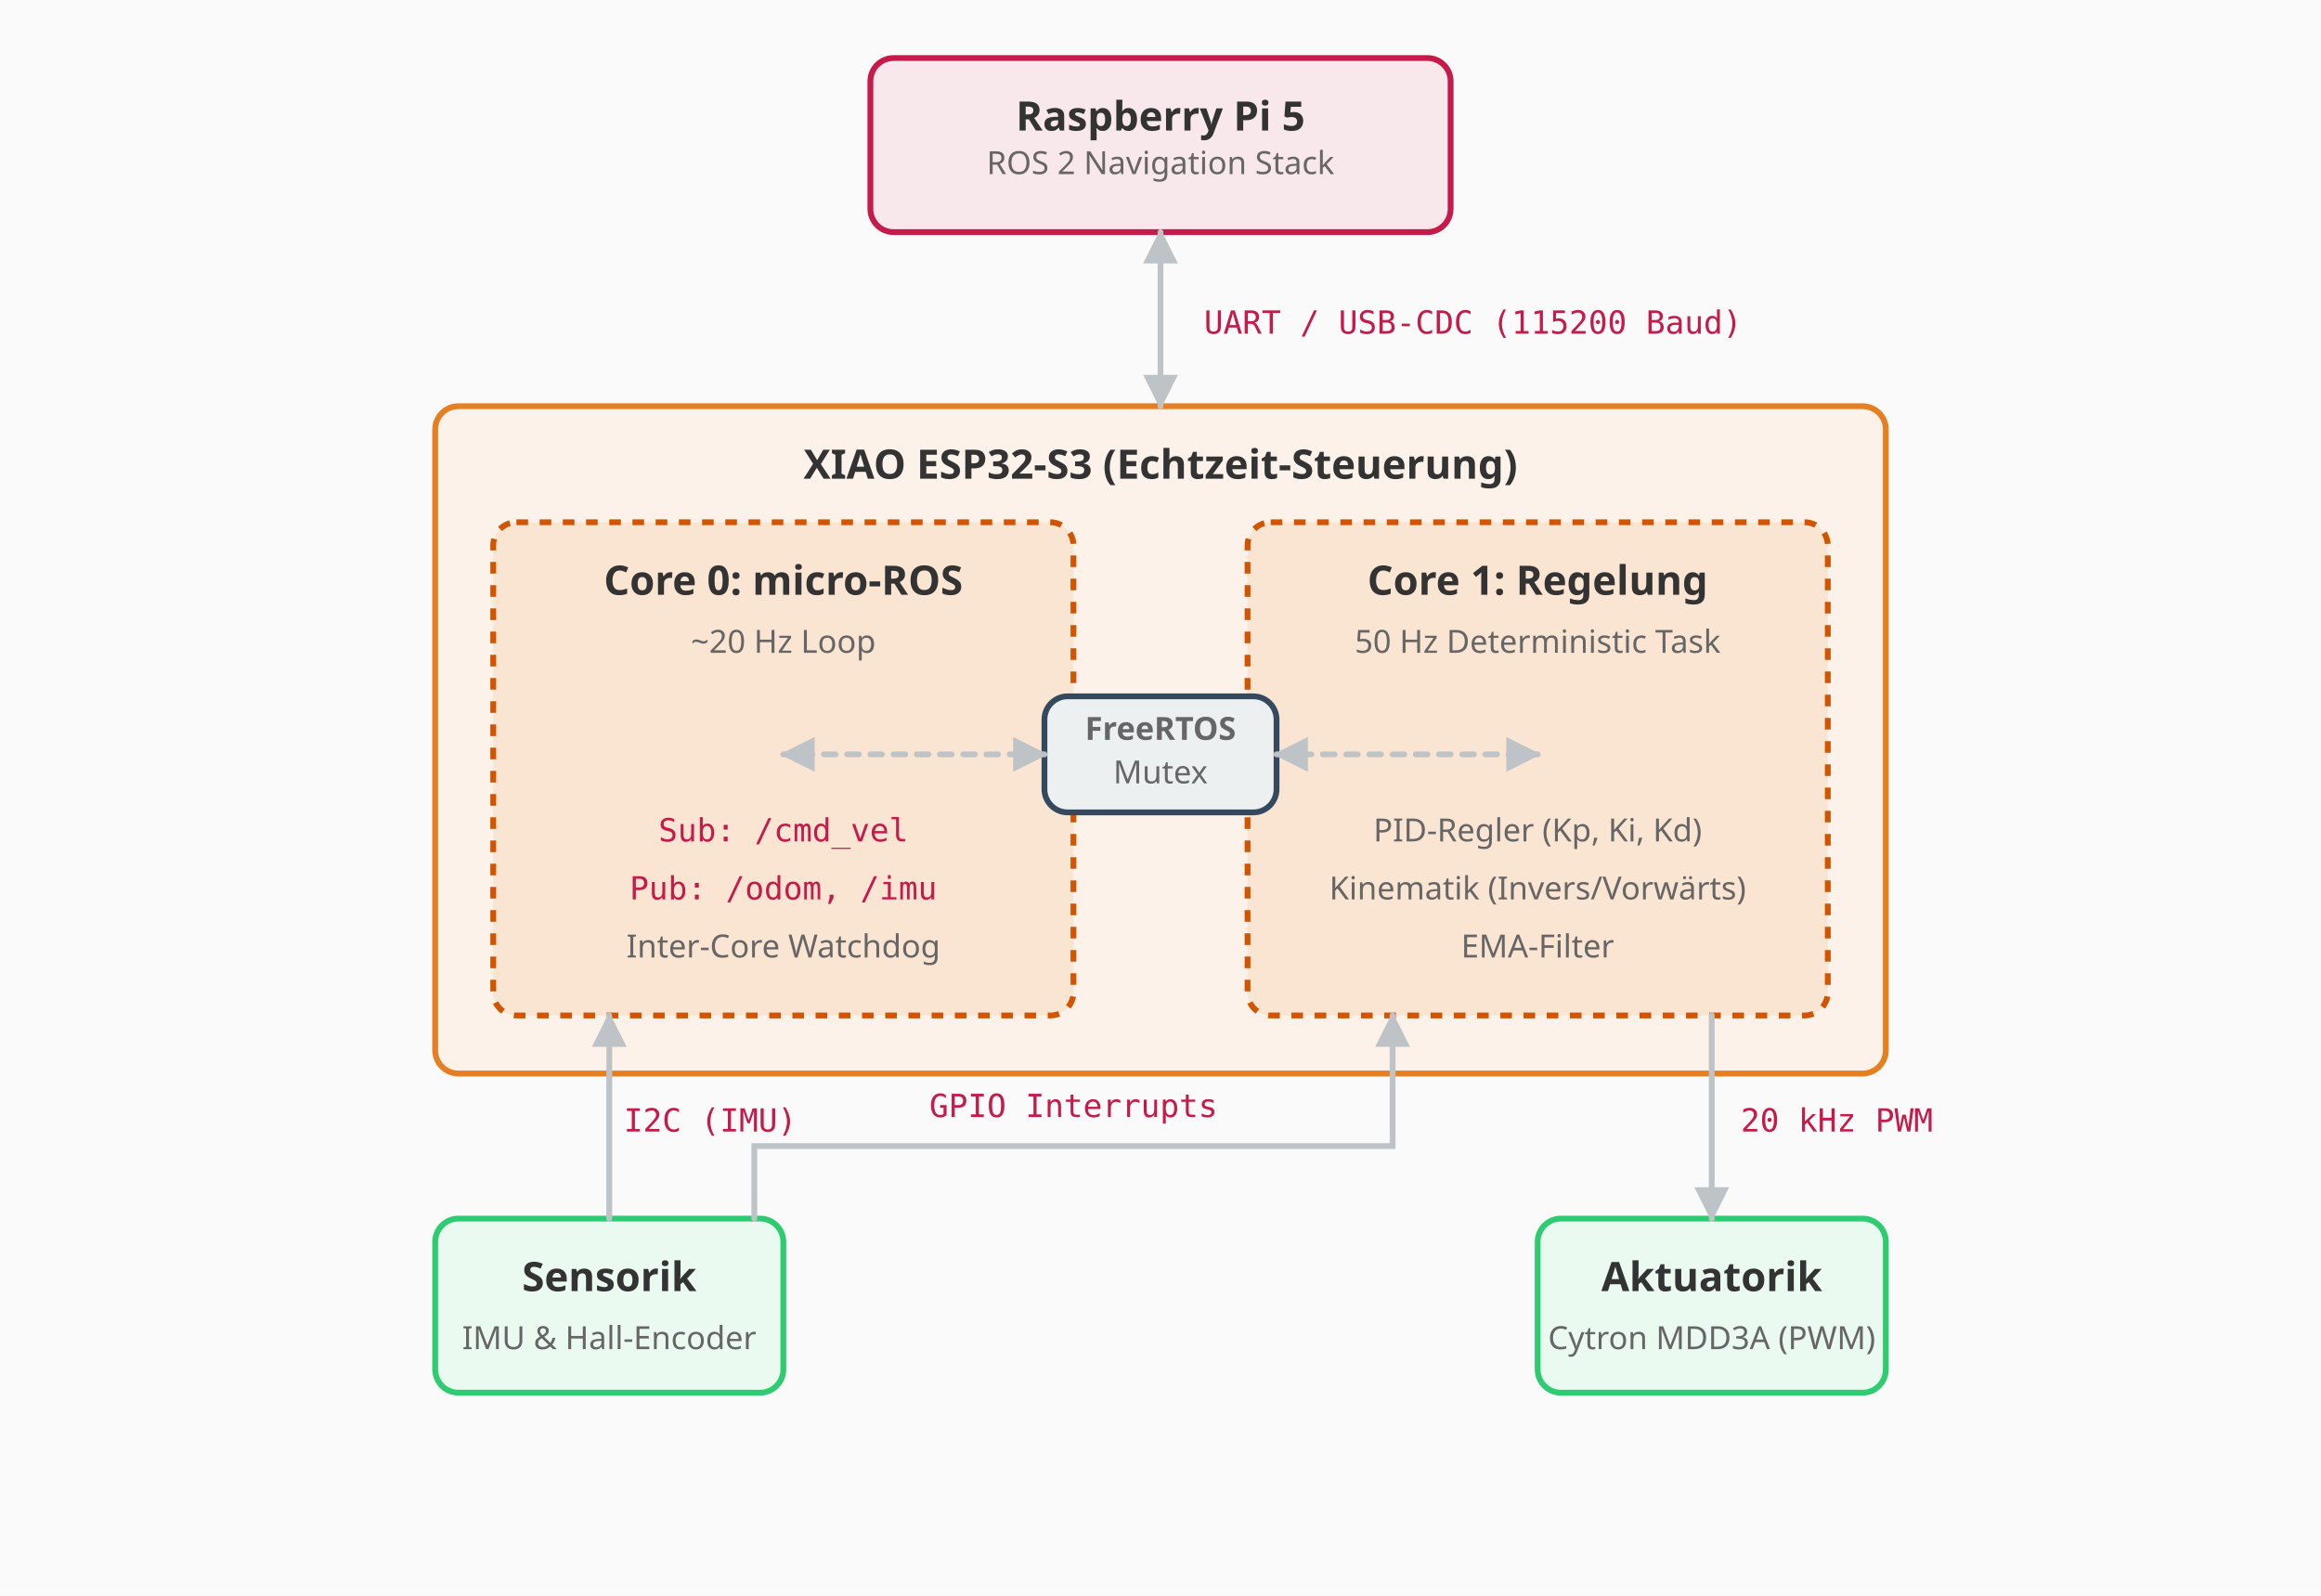
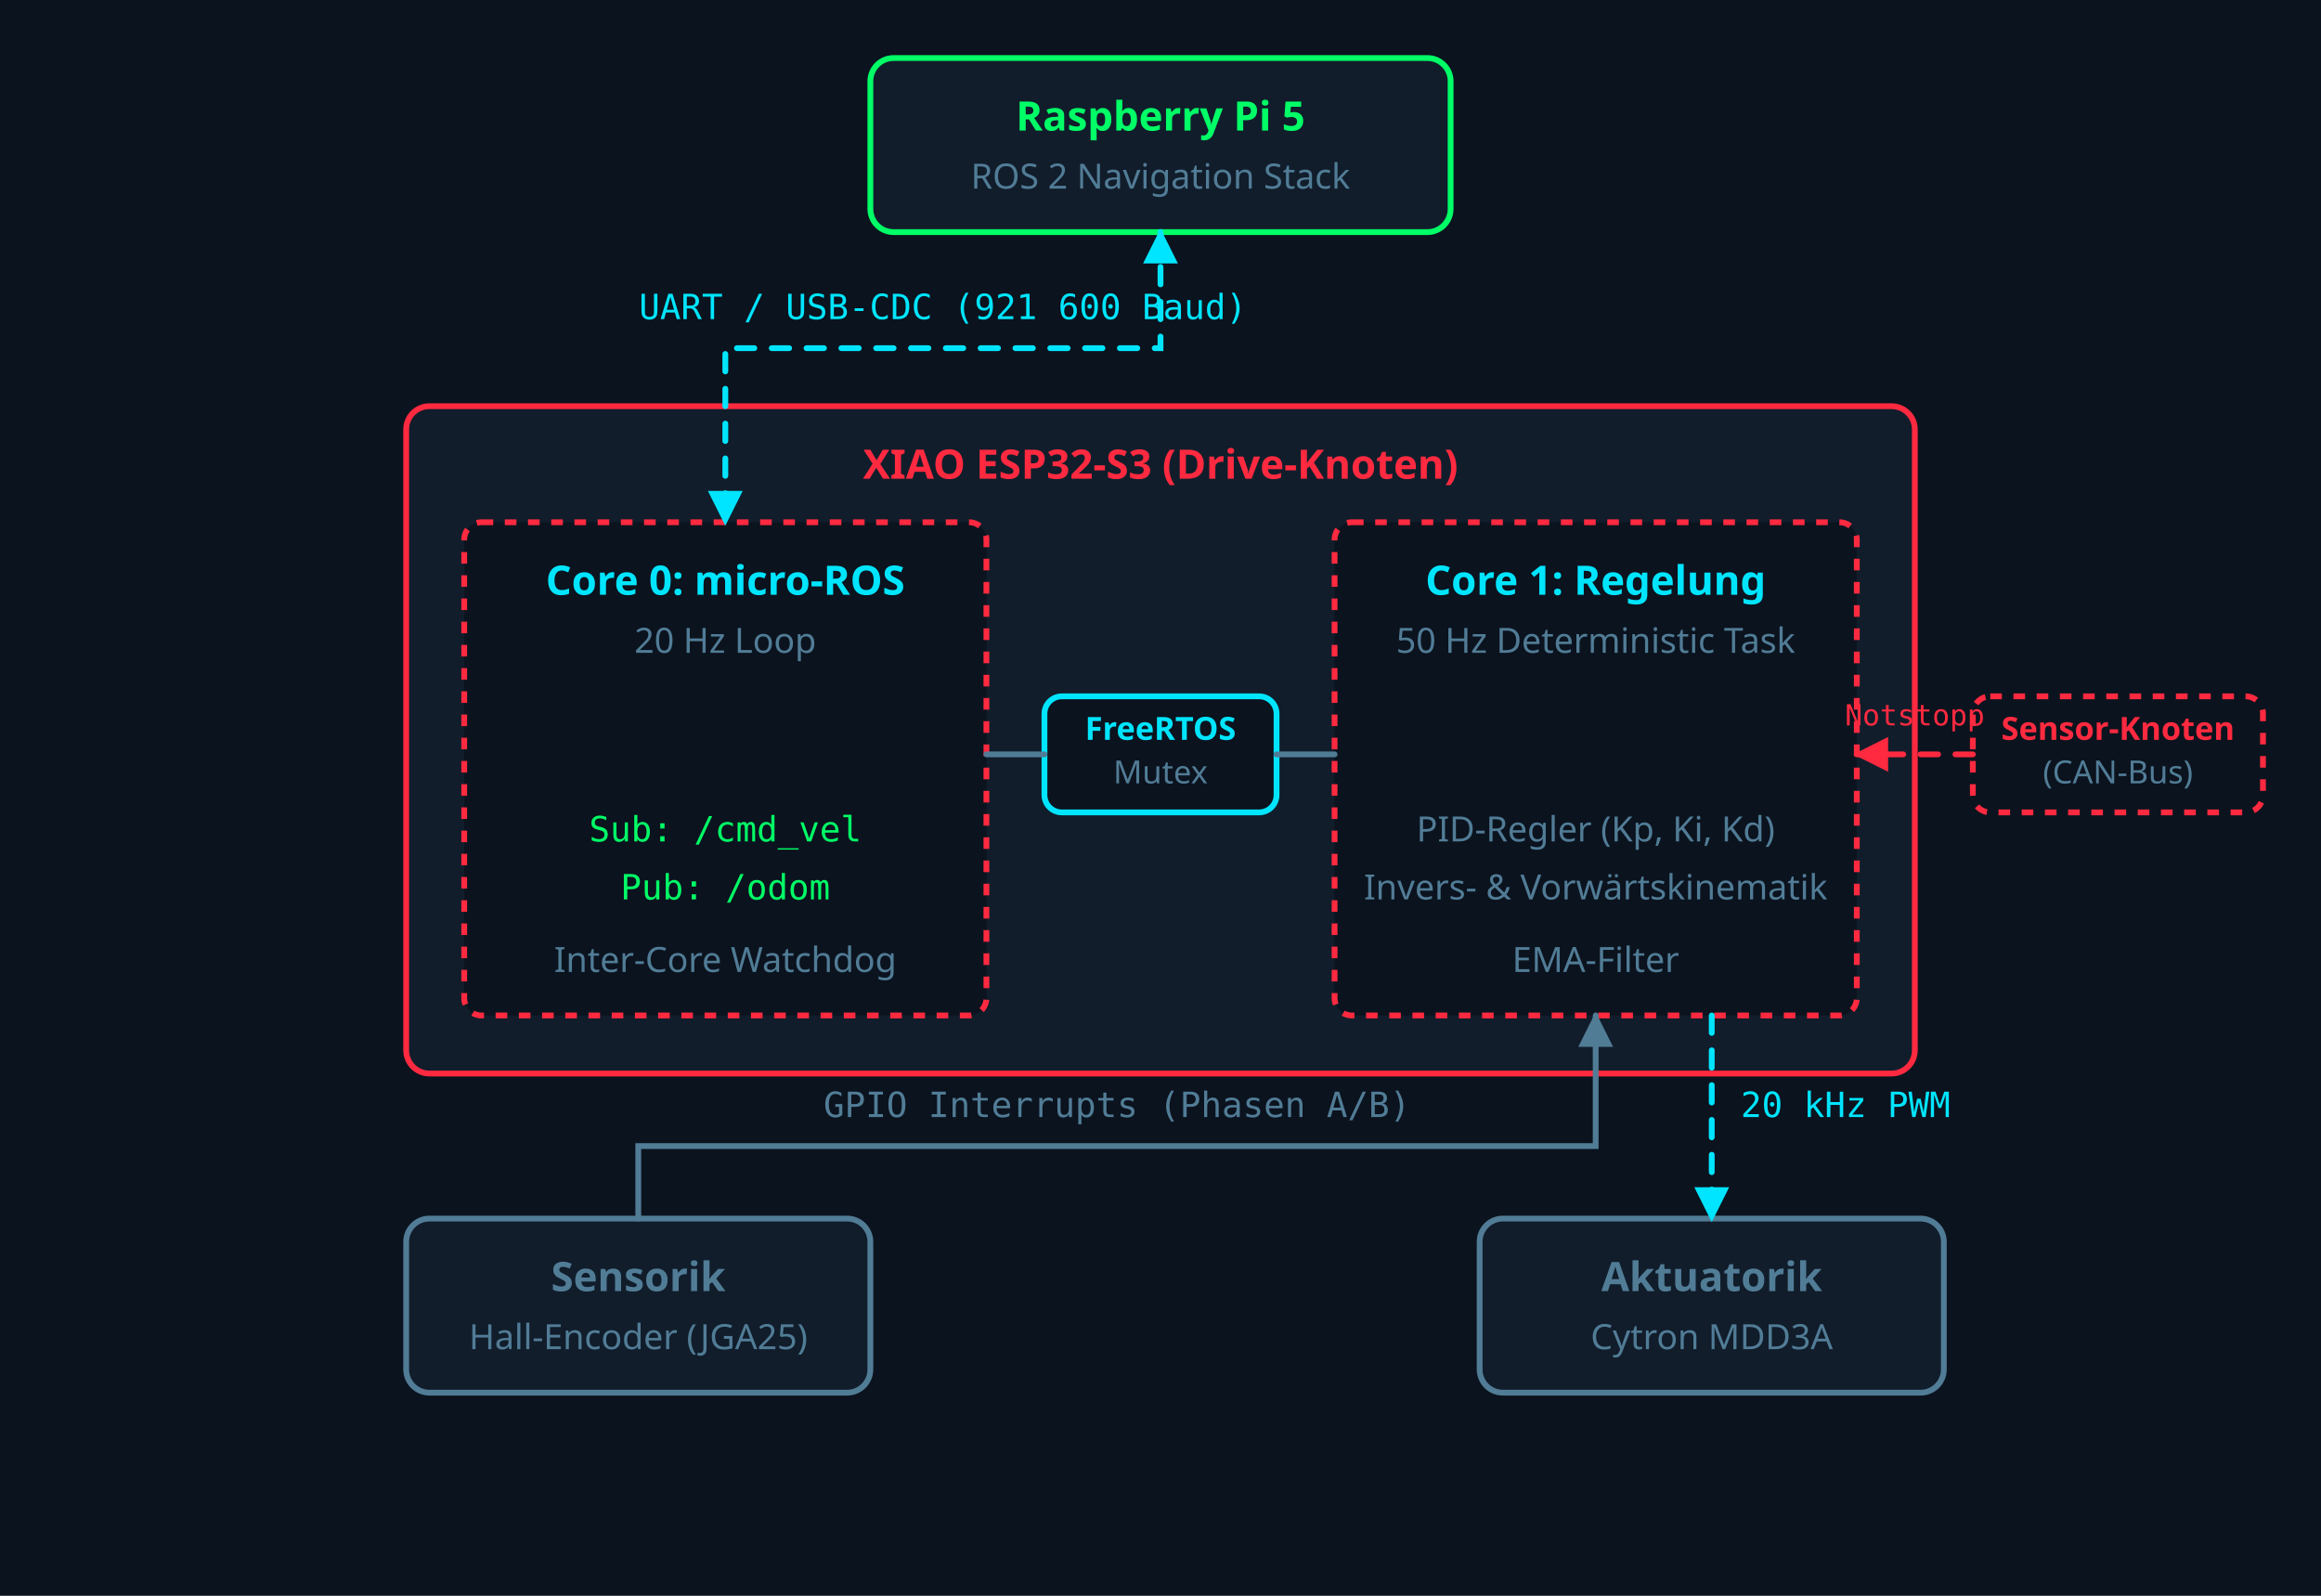
<svg xmlns="http://www.w3.org/2000/svg" viewBox="0 0 800 550">
-   <style>
-     .label { font-family: sans-serif; font-size: 14px; font-weight: bold; fill: #333; }
-     .sub-label { font-family: sans-serif; font-size: 11px; fill: #666; }
-     .code-label { font-family: monospace; font-size: 11px; fill: #c51a4a; }
-     .box { stroke-width: 2; fill: #fff; rx: 8; }
-     .esp-box { stroke: #e67e22; fill: #fdf2e9; }
-     .core-box { stroke: #d35400; fill: #fae5d3; stroke-dasharray: 4,4; }
-     .rpi-box { stroke: #c51a4a; fill: #f8e8ec; }
-     .hw-box { stroke: #2ecc71; fill: #eafaf1; }
-     .mutex-box { stroke: #34495e; fill: #ecf0f1; }
-     .data-line { fill: none; stroke: #bdc3c7; stroke-width: 2; stroke-linecap: round; }
-     marker { fill: #bdc3c7; }
-   </style>
  <defs>
+     <style>
+       .bg { fill: #0B131E; }
+       .label { font-family: 'Fira Sans', sans-serif; font-size: 14px; font-weight: bold; fill: #00E5FF; }
+       .sub-label { font-family: 'Fira Sans', sans-serif; font-size: 12px; fill: #517C96; }
+       .code-label { font-family: 'Fira Mono', monospace; font-size: 12px; fill: #00FF66; }
+       .box { stroke-width: 2; fill: #111D2B; rx: 8; }
+       .box-inset { stroke-width: 2; fill: #0B131E; rx: 6; }
+ 
+       .rpi-box { stroke: #00FF66; }
+       .esp-box { stroke: #FF2A40; }
+       .core-box { stroke: #FF2A40; stroke-dasharray: 4,4; }
+       .hw-box { stroke: #517C96; }
+       .mutex-box { stroke: #00E5FF; }
+       .can-box { stroke: #FF2A40; stroke-dasharray: 4,4; }
+ 
+       .data-line { fill: none; stroke: #517C96; stroke-width: 2; stroke-linecap: round; }
+       .data-line-fast { fill: none; stroke: #00E5FF; stroke-width: 2; stroke-linecap: round; stroke-dasharray: 6,6; }
+       .data-line-alert { fill: none; stroke: #FF2A40; stroke-width: 2; stroke-linecap: round; stroke-dasharray: 6,6; }
+ 
+       marker { fill: #517C96; }
+       #arrow-fast { fill: #00E5FF; }
+       #arrow-alert { fill: #FF2A40; }
+     </style>
    <marker id="arrow" viewBox="0 0 10 10" refX="9" refY="5" markerWidth="6" markerHeight="6" orient="auto-start-reverse">
      <path d="M 0 0 L 10 5 L 0 10 z" />
    </marker>
+     <marker id="arrow-fast" viewBox="0 0 10 10" refX="9" refY="5" markerWidth="6" markerHeight="6" orient="auto-start-reverse">
+       <path d="M 0 0 L 10 5 L 0 10 z" />
+     </marker>
+     <marker id="arrow-alert" viewBox="0 0 10 10" refX="9" refY="5" markerWidth="6" markerHeight="6" orient="auto-start-reverse">
+       <path d="M 0 0 L 10 5 L 0 10 z" />
+     </marker>
  </defs>
-   <rect width="800" height="550" fill="#fafafa" />
+   <rect width="800" height="550" class="bg" />
  <rect x="300" y="20" width="200" height="60" class="box rpi-box" />
-   <text x="400" y="45" text-anchor="middle" class="label">Raspberry Pi 5</text>
-   <text x="400" y="60" text-anchor="middle" class="sub-label">ROS 2 Navigation Stack</text>
-   <rect x="150" y="140" width="500" height="230" class="box esp-box" />
-   <text x="400" y="165" text-anchor="middle" class="label">XIAO ESP32-S3 (Echtzeit-Steuerung)</text>
-   <rect x="170" y="180" width="200" height="170" class="box core-box" />
-   <text x="270" y="205" text-anchor="middle" class="label">Core 0: micro-ROS</text>
-   <text x="270" y="225" text-anchor="middle" class="sub-label">~20 Hz Loop</text>
-   <text x="270" y="290" text-anchor="middle" class="code-label">Sub: /cmd_vel</text>
-   <text x="270" y="310" text-anchor="middle" class="code-label">Pub: /odom, /imu</text>
-   <text x="270" y="330" text-anchor="middle" class="sub-label">Inter-Core Watchdog</text>
-   <rect x="430" y="180" width="200" height="170" class="box core-box" />
-   <text x="530" y="205" text-anchor="middle" class="label">Core 1: Regelung</text>
-   <text x="530" y="225" text-anchor="middle" class="sub-label">50 Hz Deterministic Task</text>
-   <text x="530" y="290" text-anchor="middle" class="sub-label">PID-Regler (Kp, Ki, Kd)</text>
-   <text x="530" y="310" text-anchor="middle" class="sub-label">Kinematik (Invers/Vorwärts)</text>
-   <text x="530" y="330" text-anchor="middle" class="sub-label">EMA-Filter</text>
-   <rect x="360" y="240" width="80" height="40" class="box mutex-box" />
-   <text x="400" y="255" text-anchor="middle" class="sub-label" style="font-weight:bold">FreeRTOS</text>
-   <text x="400" y="270" text-anchor="middle" class="sub-label">Mutex</text>
-   <g transform="translate(100, 420)">
-     <rect x="50" y="0" width="120" height="60" class="box hw-box" />
-     <text x="110" y="25" text-anchor="middle" class="label">Sensorik</text>
-     <text x="110" y="45" text-anchor="middle" class="sub-label">IMU &amp; Hall-Encoder</text>
-     <rect x="430" y="0" width="120" height="60" class="box hw-box" />
-     <text x="490" y="25" text-anchor="middle" class="label">Aktuatorik</text>
-     <text x="490" y="45" text-anchor="middle" class="sub-label">Cytron MDD3A (PWM)</text>
+   <text x="400" y="45" text-anchor="middle" class="label" style="fill:#00FF66">Raspberry Pi 5</text>
+   <text x="400" y="65" text-anchor="middle" class="sub-label">ROS 2 Navigation Stack</text>
+   <rect x="140" y="140" width="520" height="230" class="box esp-box" />
+   <text x="400" y="165" text-anchor="middle" class="label" style="fill:#FF2A40">XIAO ESP32-S3 (Drive-Knoten)</text>
+   <rect x="160" y="180" width="180" height="170" class="box-inset core-box" />
+   <text x="250" y="205" text-anchor="middle" class="label">Core 0: micro-ROS</text>
+   <text x="250" y="225" text-anchor="middle" class="sub-label">20 Hz Loop</text>
+   <text x="250" y="290" text-anchor="middle" class="code-label">Sub: /cmd_vel</text>
+   <text x="250" y="310" text-anchor="middle" class="code-label">Pub: /odom</text>
+   <text x="250" y="335" text-anchor="middle" class="sub-label">Inter-Core Watchdog</text>
+   <rect x="460" y="180" width="180" height="170" class="box-inset core-box" />
+   <text x="550" y="205" text-anchor="middle" class="label">Core 1: Regelung</text>
+   <text x="550" y="225" text-anchor="middle" class="sub-label">50 Hz Deterministic Task</text>
+   <text x="550" y="290" text-anchor="middle" class="sub-label">PID-Regler (Kp, Ki, Kd)</text>
+   <text x="550" y="310" text-anchor="middle" class="sub-label">Invers- &amp; Vorwärtskinematik</text>
+   <text x="550" y="335" text-anchor="middle" class="sub-label">EMA-Filter</text>
+   <rect x="360" y="240" width="80" height="40" class="box-inset mutex-box" />
+   <text x="400" y="255" text-anchor="middle" class="label" style="font-size:11px; fill:#00E5FF">FreeRTOS</text>
+   <text x="400" y="270" text-anchor="middle" class="sub-label" style="font-size:11px">Mutex</text>
+   <g transform="translate(90, 420)">
+     <rect x="50" y="0" width="160" height="60" class="box hw-box" />
+     <text x="130" y="25" text-anchor="middle" class="label" style="fill:#517C96">Sensorik</text>
+     <text x="130" y="45" text-anchor="middle" class="sub-label">Hall-Encoder (JGA25)</text>
+     <rect x="420" y="0" width="160" height="60" class="box hw-box" />
+     <text x="500" y="25" text-anchor="middle" class="label" style="fill:#517C96">Aktuatorik</text>
+     <text x="500" y="45" text-anchor="middle" class="sub-label">Cytron MDD3A</text>
  </g>
-   <path d="M400 80 L400 140" class="data-line" marker-start="url(#arrow)" marker-end="url(#arrow)" />
-   <text x="415" y="115" class="code-label" text-anchor="start">UART / USB-CDC (115200 Baud)</text>
-   <path d="M360 260 L270 260" class="data-line" marker-start="url(#arrow)" marker-end="url(#arrow)" style="stroke-dasharray: 4,4;" />
-   <path d="M440 260 L530 260" class="data-line" marker-start="url(#arrow)" marker-end="url(#arrow)" style="stroke-dasharray: 4,4;" />
-   <path d="M210 420 L210 350" class="data-line" marker-end="url(#arrow)" />
-   <text x="215" y="390" class="code-label" text-anchor="start">I2C (IMU)</text>
-   <path d="M260 420 L260 395 L480 395 L480 350" class="data-line" marker-end="url(#arrow)" />
-   <text x="370" y="385" class="code-label" text-anchor="middle">GPIO Interrupts</text>
-   <path d="M590 350 L590 420" class="data-line" marker-end="url(#arrow)" />
-   <text x="600" y="390" class="code-label" text-anchor="start">20 kHz PWM</text>
+   <rect x="680" y="240" width="100" height="40" class="box-inset can-box" />
+   <text x="730" y="255" text-anchor="middle" class="label" style="fill:#FF2A40; font-size:11px">Sensor-Knoten</text>
+   <text x="730" y="270" text-anchor="middle" class="sub-label" style="font-size:11px">(CAN-Bus)</text>
+   <path d="M680 260 L640 260" class="data-line-alert" marker-end="url(#arrow-alert)" />
+   <text x="660" y="250" text-anchor="middle" class="code-label" style="fill:#FF2A40; font-size:10px">Notstopp</text>
+   <path d="M400 80 L400 120 L250 120 L250 180" class="data-line-fast" marker-start="url(#arrow-fast)" marker-end="url(#arrow-fast)" />
+   <text x="325" y="110" class="code-label" text-anchor="middle" style="fill:#00E5FF">UART / USB-CDC (921 600 Baud)</text>
+   <path d="M340 260 L360 260" class="data-line" />
+   <path d="M440 260 L460 260" class="data-line" />
+   <path d="M220 420 L220 395 L550 395 L550 350" class="data-line" marker-end="url(#arrow)" />
+   <text x="385" y="385" class="code-label" text-anchor="middle" style="fill:#517C96">GPIO Interrupts (Phasen A/B)</text>
+   <path d="M590 350 L590 420" class="data-line-fast" marker-end="url(#arrow-fast)" />
+   <text x="600" y="385" class="code-label" text-anchor="start" style="fill:#00E5FF">20 kHz PWM</text>
</svg>
